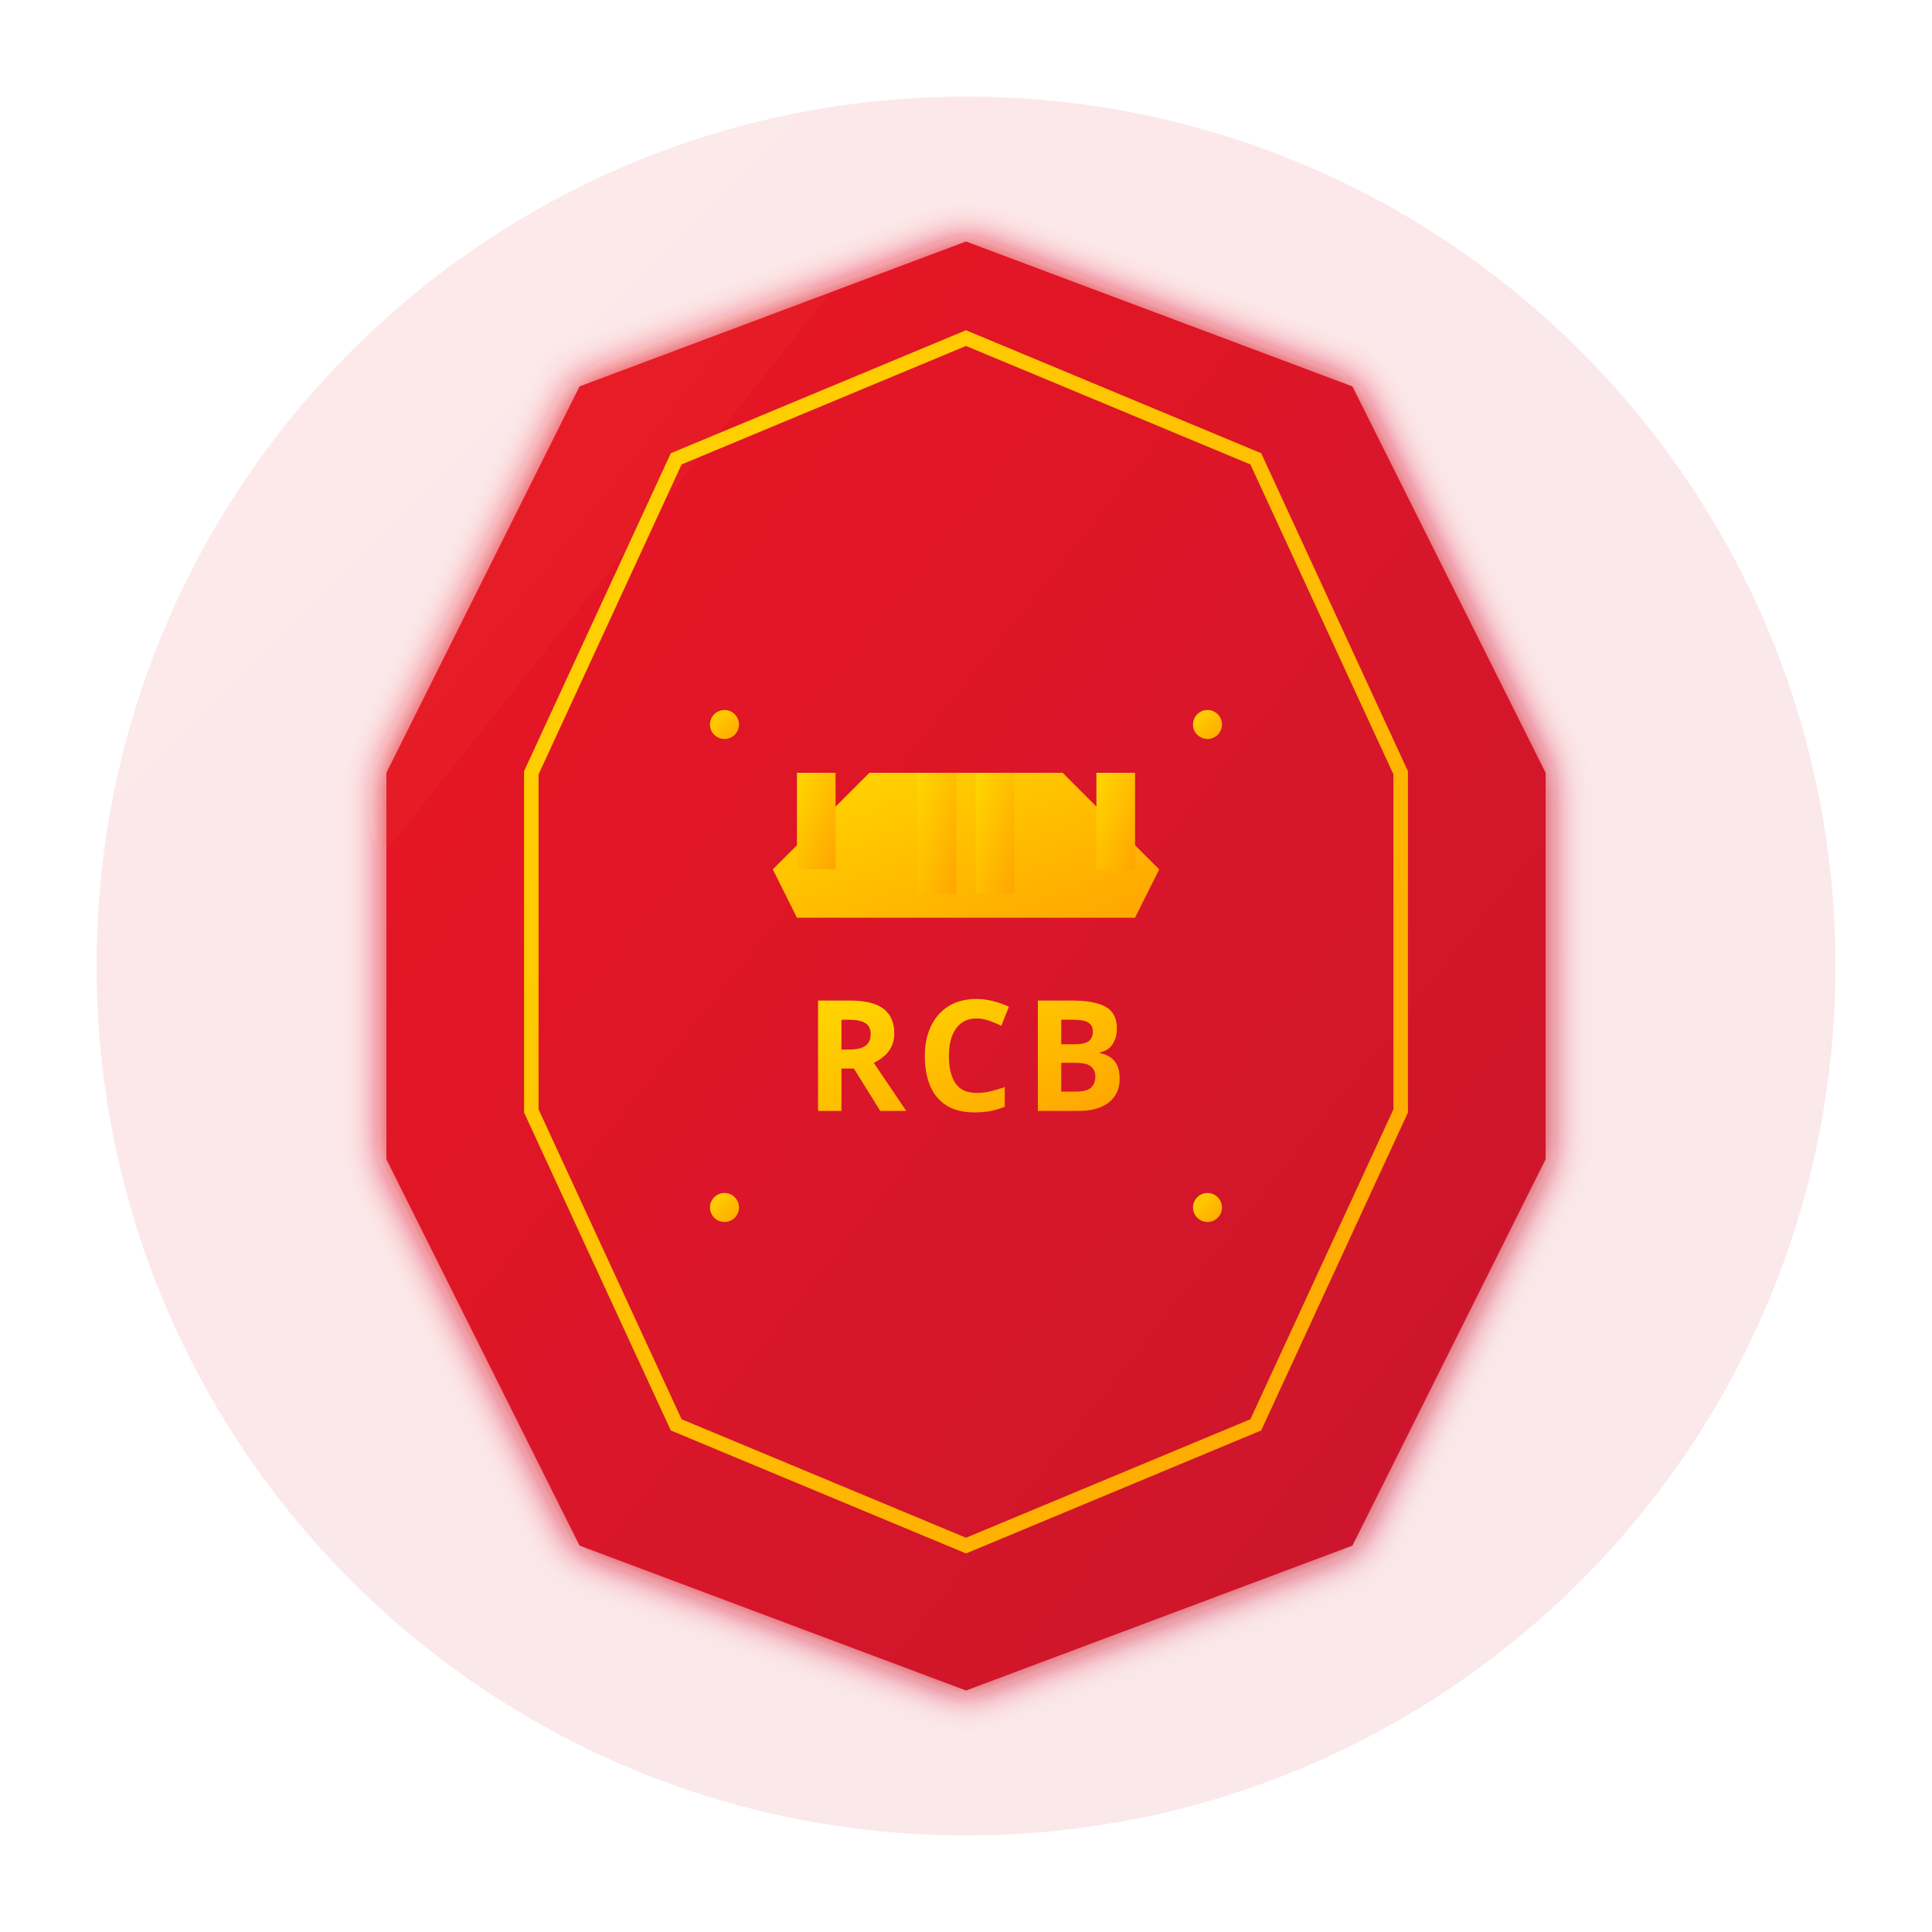
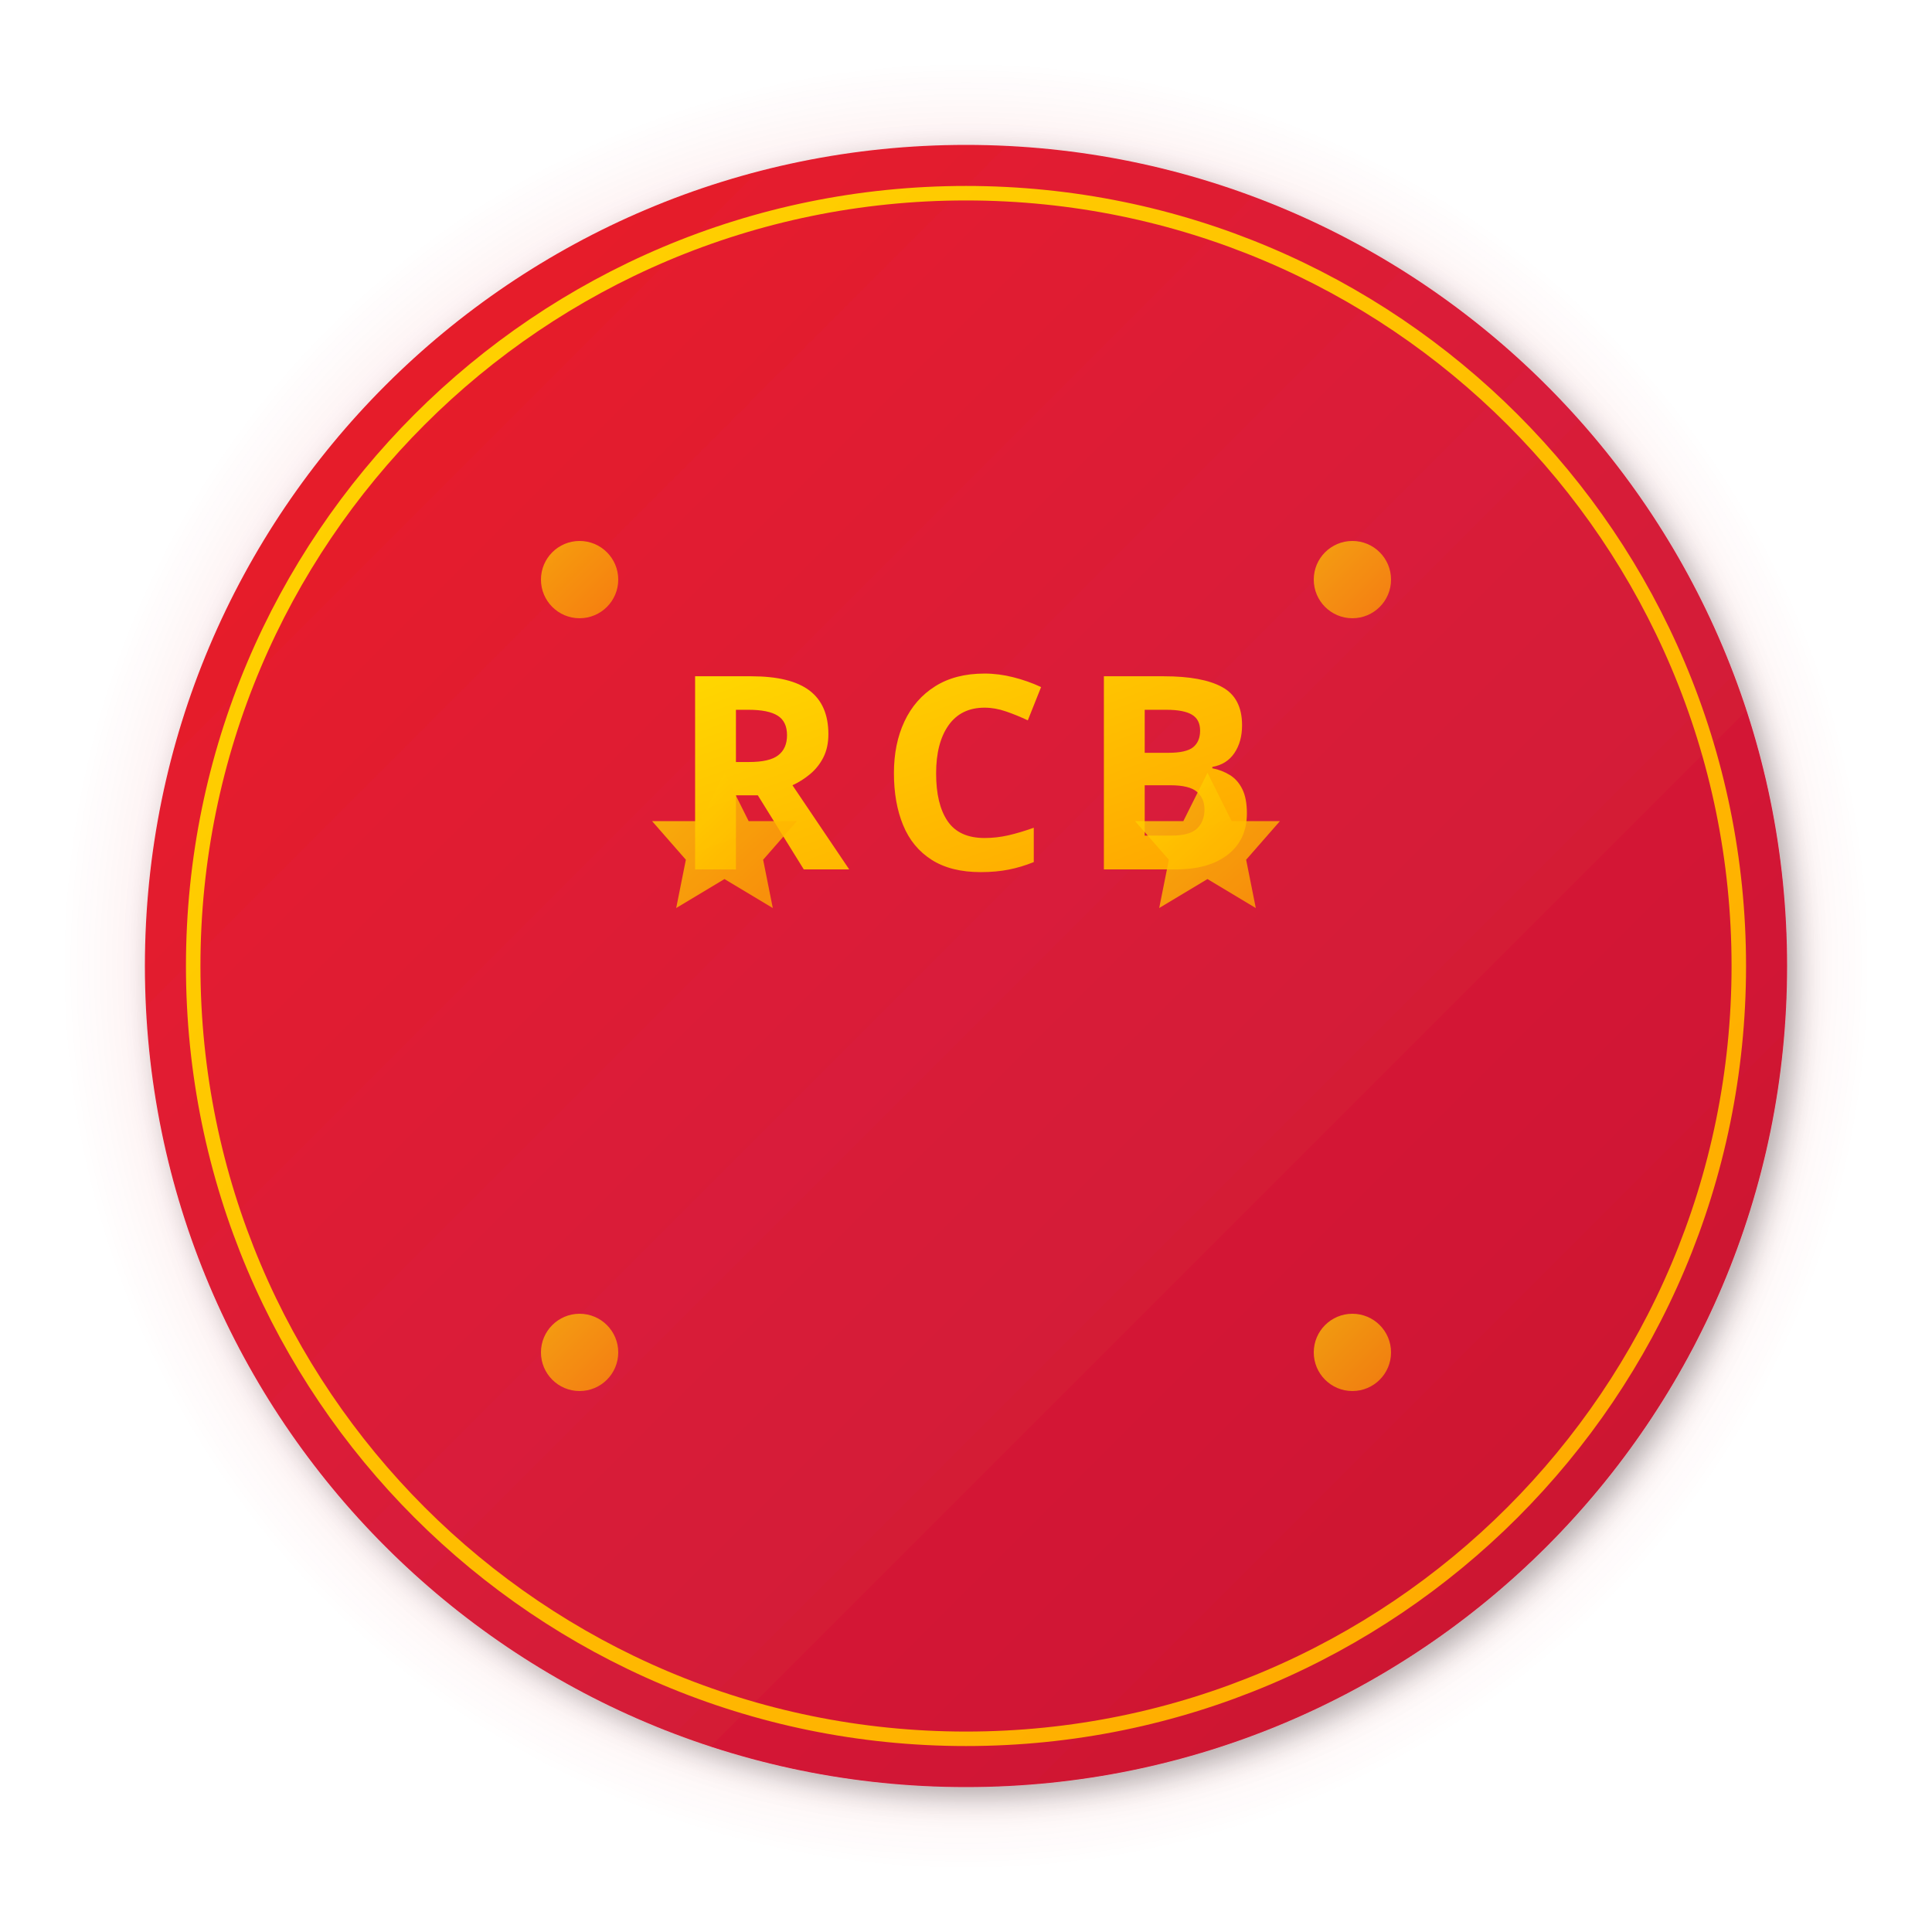
<svg xmlns="http://www.w3.org/2000/svg" width="400" height="400" viewBox="0 0 400 400">
  <defs>
-     <linearGradient id="rcb-red" x1="0%" y1="0%" x2="100%" y2="100%">
+     <linearGradient id="rcb-red-grad" x1="0%" y1="0%" x2="100%" y2="100%">
      <stop offset="0%" stop-color="#EC1C24" />
+       <stop offset="50%" stop-color="#D91E3A" />
      <stop offset="100%" stop-color="#C8102E" />
    </linearGradient>
-     <linearGradient id="rcb-gold" x1="0%" y1="0%" x2="100%" y2="100%">
+     <linearGradient id="rcb-gold-grad" x1="0%" y1="0%" x2="100%" y2="100%">
      <stop offset="0%" stop-color="#FFD700" />
      <stop offset="100%" stop-color="#FFA500" />
    </linearGradient>
-     <filter id="rcb-glow">
-       <feGaussianBlur stdDeviation="4" result="coloredBlur" />
+     <radialGradient id="rcb-glow" cx="50%" cy="50%">
+       <stop offset="0%" stop-color="#EC1C24" stop-opacity="0.6" />
+       <stop offset="100%" stop-color="#EC1C24" stop-opacity="0" />
+     </radialGradient>
+     <filter id="rcb-shadow">
+       <feGaussianBlur in="SourceAlpha" stdDeviation="3" />
+       <feOffset dx="2" dy="2" result="offsetblur" />
+       <feComponentTransfer>
+         <feFuncA type="linear" slope="0.3" />
+       </feComponentTransfer>
      <feMerge>
-         <feMergeNode in="coloredBlur" />
+         <feMergeNode />
        <feMergeNode in="SourceGraphic" />
      </feMerge>
    </filter>
  </defs>
-   <circle cx="200" cy="200" r="180" fill="url(#rcb-red)" opacity="0.1" />
-   <path d="M 200 50 L 280 80 L 320 160 L 320 240 L 280 320 L 200 350 L 120 320 L 80 240 L 80 160 L 120 80 Z" fill="url(#rcb-red)" filter="url(#rcb-glow)" />
-   <path d="M 200 70 L 260 95 L 290 160 L 290 230 L 260 295 L 200 320 L 140 295 L 110 230 L 110 160 L 140 95 Z" fill="none" stroke="url(#rcb-gold)" stroke-width="3" />
+   <circle cx="200" cy="200" r="190" fill="url(#rcb-glow)" />
+   <circle cx="200" cy="200" r="170" fill="url(#rcb-red-grad)" filter="url(#rcb-shadow)" />
+   <circle cx="200" cy="200" r="160" fill="none" stroke="url(#rcb-gold-grad)" stroke-width="3" />
  <g transform="translate(200, 200)">
-     <path d="M -40 -20 L -20 -40 L 20 -40 L 40 -20 L 35 -10 L -35 -10 Z" fill="url(#rcb-gold)" />
-     <rect x="-35" y="-40" width="8" height="20" fill="url(#rcb-gold)" />
-     <rect x="-10" y="-40" width="8" height="25" fill="url(#rcb-gold)" />
-     <rect x="2" y="-40" width="8" height="25" fill="url(#rcb-gold)" />
-     <rect x="27" y="-40" width="8" height="20" fill="url(#rcb-gold)" />
-     <text x="0" y="30" font-family="Arial Black, sans-serif" font-size="32" font-weight="900" fill="url(#rcb-gold)" text-anchor="middle" letter-spacing="2">RCB</text>
+     <text x="0" y="-20" font-family="Arial Black, sans-serif" font-size="56" font-weight="900" fill="url(#rcb-gold-grad)" text-anchor="middle" letter-spacing="6">RCB</text>
+     <line x1="-60" y1="0" x2="60" y2="0" stroke="url(#rcb-gold-grad)" stroke-width="3" stroke-linecap="round" />
+     <path d="M -50 -40 L -45 -30 L -35 -30 L -42 -22 L -40 -12 L -50 -18 L -60 -12 L -58 -22 L -65 -30 L -55 -30 Z" fill="url(#rcb-gold-grad)" opacity="0.8" />
+     <path d="M 50 -40 L 55 -30 L 65 -30 L 58 -22 L 60 -12 L 50 -18 L 40 -12 L 42 -22 L 35 -30 L 45 -30 Z" fill="url(#rcb-gold-grad)" opacity="0.8" />
  </g>
-   <circle cx="150" cy="150" r="3" fill="url(#rcb-gold)" />
-   <circle cx="250" cy="150" r="3" fill="url(#rcb-gold)" />
-   <circle cx="150" cy="250" r="3" fill="url(#rcb-gold)" />
-   <circle cx="250" cy="250" r="3" fill="url(#rcb-gold)" />
+   <circle cx="120" cy="120" r="8" fill="url(#rcb-gold-grad)" opacity="0.7" />
+   <circle cx="280" cy="120" r="8" fill="url(#rcb-gold-grad)" opacity="0.7" />
+   <circle cx="120" cy="280" r="8" fill="url(#rcb-gold-grad)" opacity="0.7" />
+   <circle cx="280" cy="280" r="8" fill="url(#rcb-gold-grad)" opacity="0.7" />
</svg>
